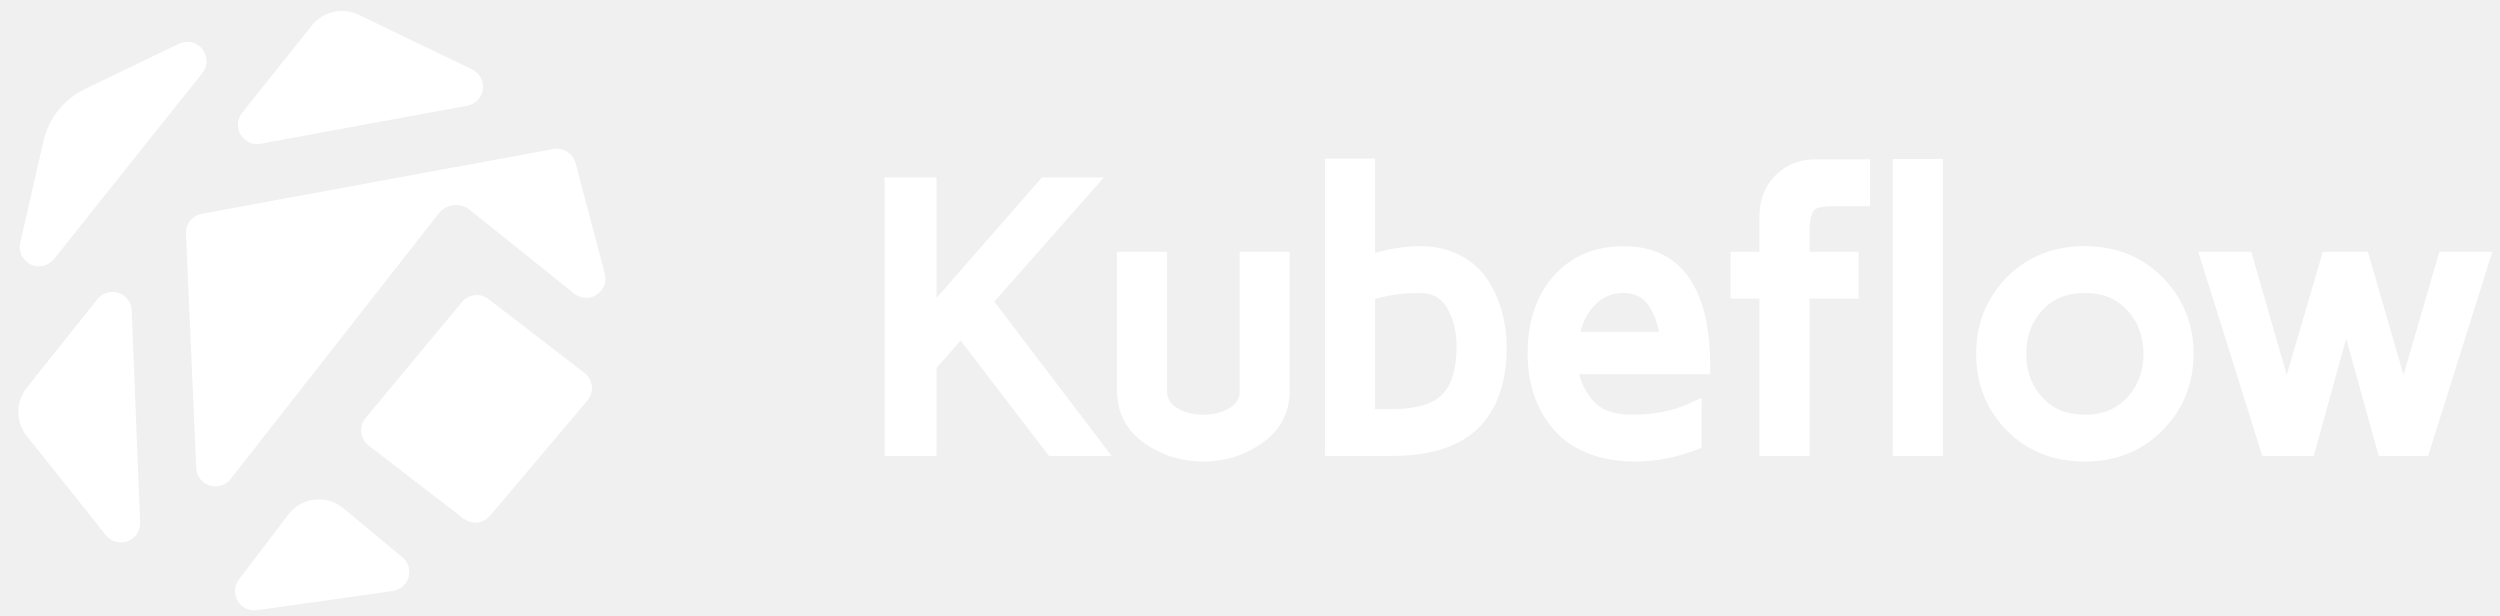
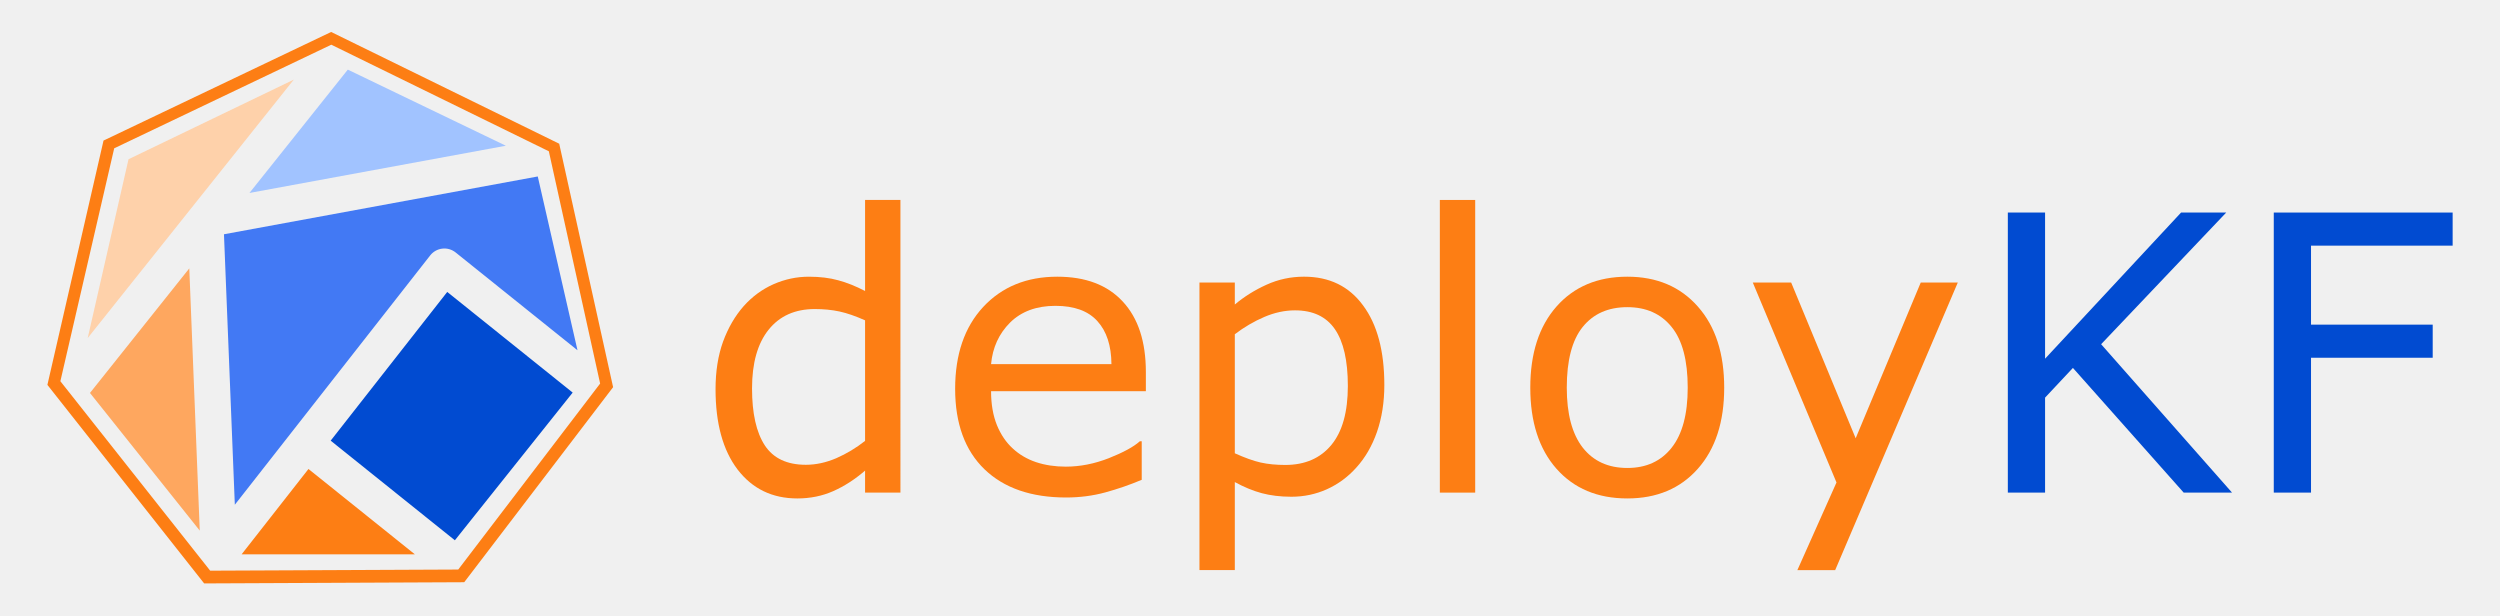
- <svg xmlns="http://www.w3.org/2000/svg" width="130px" height="32px" viewBox="0 0 130 32" version="1.1">
-   <defs>
-     <polygon id="path-1" points="0 0.248 42.931 0.248 42.931 15.982 0 15.982" />
-     <polygon id="path-3" points="0.2 0.267 15.838 0.267 15.838 15.982 0.2 15.982" />
-   </defs>
-   <g id="Symbols" stroke="none" stroke-width="1" fill="none" fill-rule="evenodd">
-     <g id="collapsed-nav/expanded" transform="translate(-24, -20)">
-       <g id="Group-14" transform="translate(16, 20)">
-         <g id="Group-3" transform="translate(8, 0)">
-           <g id="Group-31" fill="#FFFFFF">
-             <path d="M11.99,24.91 L22.81,11.103 C23,10.861 23.278,10.705 23.583,10.67 C23.889,10.635 24.195,10.723 24.435,10.916 L29.856,15.265 C30.287,15.61 30.916,15.541 31.262,15.111 C31.46,14.863 31.53,14.536 31.448,14.229 L29.927,8.476 C29.793,7.971 29.293,7.654 28.779,7.749 L10.489,11.118 C9.998,11.208 9.649,11.646 9.671,12.145 L10.204,24.337 C10.228,24.888 10.695,25.316 11.247,25.292 C11.539,25.279 11.81,25.14 11.99,24.91 Z" id="Fill-1" />
-             <path d="M20.918,28.975 L17.86,26.432 C17.011,25.726 15.75,25.842 15.044,26.691 C15.025,26.714 15.007,26.737 14.989,26.76 L12.425,30.135 C12.09,30.575 12.176,31.202 12.616,31.536 C12.828,31.698 13.096,31.768 13.361,31.73 L20.418,30.734 C20.965,30.657 21.346,30.151 21.269,29.604 C21.234,29.358 21.109,29.134 20.918,28.975 Z" id="Fill-2" />
-             <path d="M19.17,23.167 L24.105,26.968 C24.529,27.294 25.134,27.23 25.479,26.821 L30.544,20.829 C30.901,20.407 30.848,19.776 30.426,19.42 C30.414,19.41 30.403,19.4 30.39,19.391 L25.404,15.551 C24.978,15.223 24.369,15.291 24.025,15.704 L19.011,21.736 C18.658,22.161 18.716,22.791 19.141,23.144 C19.15,23.152 19.16,23.16 19.17,23.167 Z" id="Fill-3" />
-             <path d="M9.304,2.276 L4.422,4.627 C3.326,5.155 2.529,6.154 2.258,7.341 L1.053,12.623 C0.93,13.161 1.267,13.697 1.805,13.82 C2.18,13.906 2.57,13.769 2.809,13.469 L6.699,8.592 L10.519,3.801 C10.864,3.369 10.793,2.74 10.361,2.396 C10.061,2.156 9.65,2.11 9.304,2.276 Z" id="Fill-4" />
-             <path d="M7.287,27.166 L6.848,16.139 C6.826,15.587 6.361,15.158 5.809,15.18 C5.519,15.191 5.248,15.329 5.067,15.556 L1.387,20.17 C0.805,20.899 0.805,21.934 1.387,22.664 L5.506,27.829 C5.851,28.261 6.48,28.332 6.912,27.988 C7.161,27.789 7.3,27.484 7.287,27.166 Z" id="Fill-5" />
-             <path d="M16.215,1.323 L12.591,5.867 C12.247,6.299 12.318,6.928 12.75,7.273 C12.976,7.453 13.27,7.527 13.554,7.474 L24.298,5.495 C24.841,5.395 25.2,4.874 25.1,4.331 C25.043,4.017 24.838,3.749 24.551,3.611 L18.647,0.768 C17.806,0.363 16.797,0.593 16.215,1.323 Z" id="Fill-6" />
-           </g>
-           <g id="Group-20" transform="translate(46, 8)">
-             <g id="Group-12">
-               <g id="Clip-8" />
-               <polyline id="Fill-7" fill="#FFFFFF" points="11.4 1.228 8.18 1.228 2.699 7.495 2.699 1.228 0 1.228 0 15.708 2.699 15.708 2.699 11.138 3.953 9.709 8.547 15.708 11.803 15.708 5.705 7.681 11.4 1.228" />
-               <path d="M18.462,12.336 C18.462,12.718 18.313,12.982 17.981,13.193 C17.586,13.443 17.125,13.564 16.574,13.564 C16.028,13.564 15.57,13.443 15.171,13.192 C14.836,12.981 14.686,12.717 14.686,12.336 L14.686,5.092 L12.082,5.092 L12.082,12.276 C12.082,13.456 12.566,14.392 13.522,15.056 C14.424,15.682 15.449,16 16.569,16 C17.691,16 18.718,15.679 19.622,15.046 C20.581,14.375 21.067,13.443 21.067,12.276 L21.067,5.092 L18.462,5.092 L18.462,12.336" id="Fill-9" fill="#FFFFFF" mask="url(#mask-2)" />
-               <path d="M26.396,13.272 L25.505,13.272 L25.505,7.555 C26.158,7.343 26.933,7.236 27.817,7.236 C28.472,7.236 28.919,7.47 29.224,7.974 C29.568,8.542 29.742,9.222 29.742,9.993 C29.742,11.175 29.49,12.026 28.99,12.523 C28.491,13.02 27.618,13.272 26.396,13.272 Z M31.377,6.578 C31.032,6.037 30.546,5.601 29.933,5.279 C29.326,4.961 28.621,4.8 27.833,4.8 C27.094,4.805 26.314,4.922 25.505,5.148 L25.505,0.248 L22.901,0.248 L22.901,15.708 L26.371,15.708 C28.392,15.708 29.909,15.218 30.881,14.253 C31.854,13.286 32.347,11.872 32.347,10.05 C32.347,9.433 32.267,8.823 32.109,8.238 C31.95,7.647 31.704,7.088 31.377,6.578 Z" id="Fill-10" fill="#FFFFFF" mask="url(#mask-2)" />
-               <path d="M38.414,7.236 C39.001,7.236 39.414,7.437 39.715,7.868 C39.975,8.242 40.16,8.708 40.269,9.258 L36.187,9.258 C36.318,8.712 36.55,8.266 36.891,7.905 C37.314,7.454 37.813,7.236 38.414,7.236 Z M42.931,10.975 C42.931,8.158 42.147,4.8 38.414,4.8 C36.926,4.8 35.708,5.321 34.793,6.347 C33.893,7.358 33.437,8.715 33.437,10.381 C33.437,11.135 33.544,11.846 33.755,12.493 C33.969,13.15 34.3,13.75 34.738,14.276 C35.187,14.817 35.786,15.246 36.519,15.55 C37.238,15.848 38.082,16 39.03,16 C40.101,15.993 41.16,15.792 42.178,15.402 L42.488,15.284 L42.488,12.681 L41.803,12.997 C40.985,13.374 39.982,13.564 38.82,13.564 C37.893,13.564 37.235,13.315 36.806,12.801 C36.463,12.39 36.237,11.947 36.121,11.458 L42.931,11.458 L42.931,10.975 Z" id="Fill-11" fill="#FFFFFF" mask="url(#mask-2)" />
-             </g>
-             <path d="M46.331,1.115 C45.773,1.667 45.49,2.397 45.49,3.285 L45.49,5.092 L43.992,5.092 L43.992,7.528 L45.49,7.528 L45.49,15.708 L48.095,15.708 L48.095,7.528 L50.649,7.528 L50.649,5.092 L48.095,5.092 L48.095,4.142 C48.095,3.307 48.246,3.026 48.311,2.943 C48.353,2.891 48.542,2.721 49.252,2.721 L51.243,2.721 L51.243,0.286 L48.385,0.286 C47.579,0.286 46.887,0.565 46.331,1.115" id="Fill-13" fill="#FFFFFF" />
-             <g id="Group-17" transform="translate(52.22642, 0)">
-               <g id="Clip-15" />
-               <polygon id="Fill-14" fill="#FFFFFF" points="0.2 15.708 2.805 15.708 2.805 0.267 0.2 0.267" />
-               <path d="M10.186,13.564 C9.252,13.564 8.53,13.272 7.977,12.67 C7.414,12.056 7.14,11.314 7.14,10.4 C7.14,9.486 7.414,8.744 7.977,8.13 C8.53,7.528 9.252,7.236 10.186,7.236 C11.109,7.236 11.829,7.528 12.388,8.132 C12.957,8.745 13.233,9.487 13.233,10.4 C13.233,11.313 12.957,12.054 12.388,12.668 C11.829,13.272 11.109,13.564 10.186,13.564 Z M10.186,4.8 C8.547,4.8 7.179,5.347 6.123,6.424 C5.069,7.5 4.535,8.837 4.535,10.4 C4.535,11.963 5.067,13.3 6.117,14.375 C7.171,15.453 8.54,16 10.186,16 C11.811,16 13.175,15.45 14.238,14.366 C15.3,13.285 15.838,11.95 15.838,10.4 C15.838,8.85 15.3,7.516 14.238,6.434 C13.175,5.35 11.811,4.8 10.186,4.8 Z" id="Fill-16" fill="#FFFFFF" mask="url(#mask-4)" />
-             </g>
-             <polyline id="Fill-18" fill="#FFFFFF" points="80.847 5.092 78.984 11.494 77.129 5.092 74.788 5.092 72.91 11.491 71.064 5.092 68.31 5.092 71.639 15.708 74.314 15.708 76.001 9.612 77.694 15.708 80.263 15.708 83.601 5.092 80.847 5.092" />
+ <svg xmlns="http://www.w3.org/2000/svg" width="130" height="32" version="1.1" viewBox="0 0 130 32">
+   <g transform="matrix(.13063 0 0 .13063 .45258 -.72033)">
+     <g transform="matrix(.93773 0 0 .93773 -1.8455 -.7289)" data-name="Layer 2">
+       <g transform="matrix(.97936 0 0 .97936 3.8584 4.6611)">
+         <path d="m137.83 15.898-98.66 47.068-24.328 105.9 67.946 86.057 112.73-0.521 64.532-84.544-23.364-105.53zm0.068 5.519 94.291 46.193 22.237 100.68-61.505 80.616-107.52 0.496-64.934-82.121 23.33-100.96z" fill="#fd7e14" fill-opacity=".996" stroke-width="1.002" />
+         <g transform="matrix(.90773 0 0 .90773 12.776 12.666)" data-name="Layer 1">
+           <g transform="matrix(1.265,0,0,1.265,-34.724,21.538)">
+             <path d="m95.9 62.15 4.1 102.1 73.75-94.12a6.79 6.79 0 0 1 9.6-1.11l46 36.92-15-65.61z" fill="#4279f4" />
+             <path d="m102.55 182.98h65.42l-40.17-32.23z" fill="#fd7e14" />
+             <path d="m180.18 83.92-44 56.14 46.88 37.61 44.47-55.76z" fill="#014bd1" />
+             <path d="m83.56 52.3 0.01-0.01 38.69-48.52-62.39 30.05-15.41 67.51z" fill="#fed1aa" />
+             <path d="m45.32 122.05 41.44 51.96-3.95-98.98z" fill="#fea75f" />
+             <path d="m202.31 28.73-59.66-28.73-37.13 46.56z" fill="#a1c3ff" />
          </g>
        </g>
      </g>
    </g>
+     <g aria-label="deployKF">
+       <g fill="#fd7e14">
+         <path d="m354.97 201.61h-14.075v-8.76q-6.064 5.241-12.653 8.161-6.588 2.92-14.3 2.92-14.974 0-23.809-11.53-8.76-11.53-8.76-31.969 0-10.631 2.995-18.942 3.07-8.31 8.236-14.15 5.091-5.69 11.829-8.685 6.813-2.995 14.075-2.995 6.588 0 11.68 1.423 5.091 1.348 10.706 4.268v-36.237h14.075zm-14.075-20.589v-47.991q-5.69-2.546-10.182-3.519-4.492-0.973-9.808-0.973-11.829 0-18.418 8.236t-6.588 23.359q0 14.899 5.091 22.686 5.091 7.712 16.322 7.712 5.99 0 12.129-2.62 6.139-2.695 11.455-6.888z" />
+         <path d="m452.67 161.25h-61.618q0 7.712 2.321 13.477 2.321 5.69 6.364 9.359 3.893 3.594 9.209 5.391 5.391 1.797 11.829 1.797 8.535 0 17.145-3.369 8.685-3.444 12.353-6.738h0.749v15.348q-7.113 2.995-14.525 5.016-7.412 2.022-15.573 2.022-20.814 0-32.493-11.23-11.68-11.305-11.68-32.044 0-20.514 11.156-32.568 11.23-12.054 29.499-12.054 16.921 0 26.055 9.883 9.209 9.883 9.209 28.076zm-13.701-10.781q-0.075-11.081-5.615-17.145-5.465-6.064-16.696-6.064-11.305 0-18.044 6.663-6.663 6.663-7.562 16.546z" />
+         <path d="m547.6 158.78q0 10.182-2.92 18.643-2.92 8.385-8.236 14.225-4.941 5.54-11.68 8.61-6.663 2.995-14.15 2.995-6.514 0-11.829-1.423-5.241-1.423-10.706-4.417v35.039h-14.075v-114.48h14.075v8.76q5.615-4.717 12.578-7.861 7.038-3.219 14.974-3.219 15.124 0 23.509 11.455 8.46 11.38 8.46 31.67zm-14.525 0.374q0-15.124-5.166-22.611t-15.872-7.487q-6.064 0-12.204 2.62-6.139 2.62-11.755 6.888v47.392q5.99 2.695 10.257 3.669 4.342 0.973 9.808 0.973 11.755 0 18.343-7.936 6.588-7.936 6.588-23.509z" />
+         <path d="m583.77 201.61h-14.075v-116.5h14.075z" />
+         <path d="m682.89 159.83q0 20.439-10.482 32.269t-28.076 11.829q-17.744 0-28.226-11.829-10.407-11.829-10.407-32.269t10.407-32.269q10.482-11.904 28.226-11.904 17.594 0 28.076 11.904 10.482 11.829 10.482 32.269zm-14.525 0q0-16.247-6.364-24.108-6.364-7.936-17.669-7.936-11.455 0-17.819 7.936-6.289 7.861-6.289 24.108 0 15.723 6.364 23.883 6.364 8.086 17.744 8.086 11.23 0 17.594-8.011 6.439-8.086 6.439-23.958z" />
+         <path d="m775.88 117.98-48.815 114.48h-15.049l15.573-34.889-33.317-79.586h15.273l25.68 61.992 25.905-61.992z" />
+       </g>
+       <path d="m885.04 201.61h-19.241l-44.098-49.639-11.081 11.829v37.809h-14.824v-111.48h14.824v58.174l54.131-58.174h17.969l-49.788 52.409z" fill="#014bd1" />
+       <path d="m972.86 103.3h-56.377v31.445h48.441v13.177h-48.441v53.682h-14.824v-111.48h71.201z" fill="#014bd1" />
+     </g>
  </g>
</svg>
